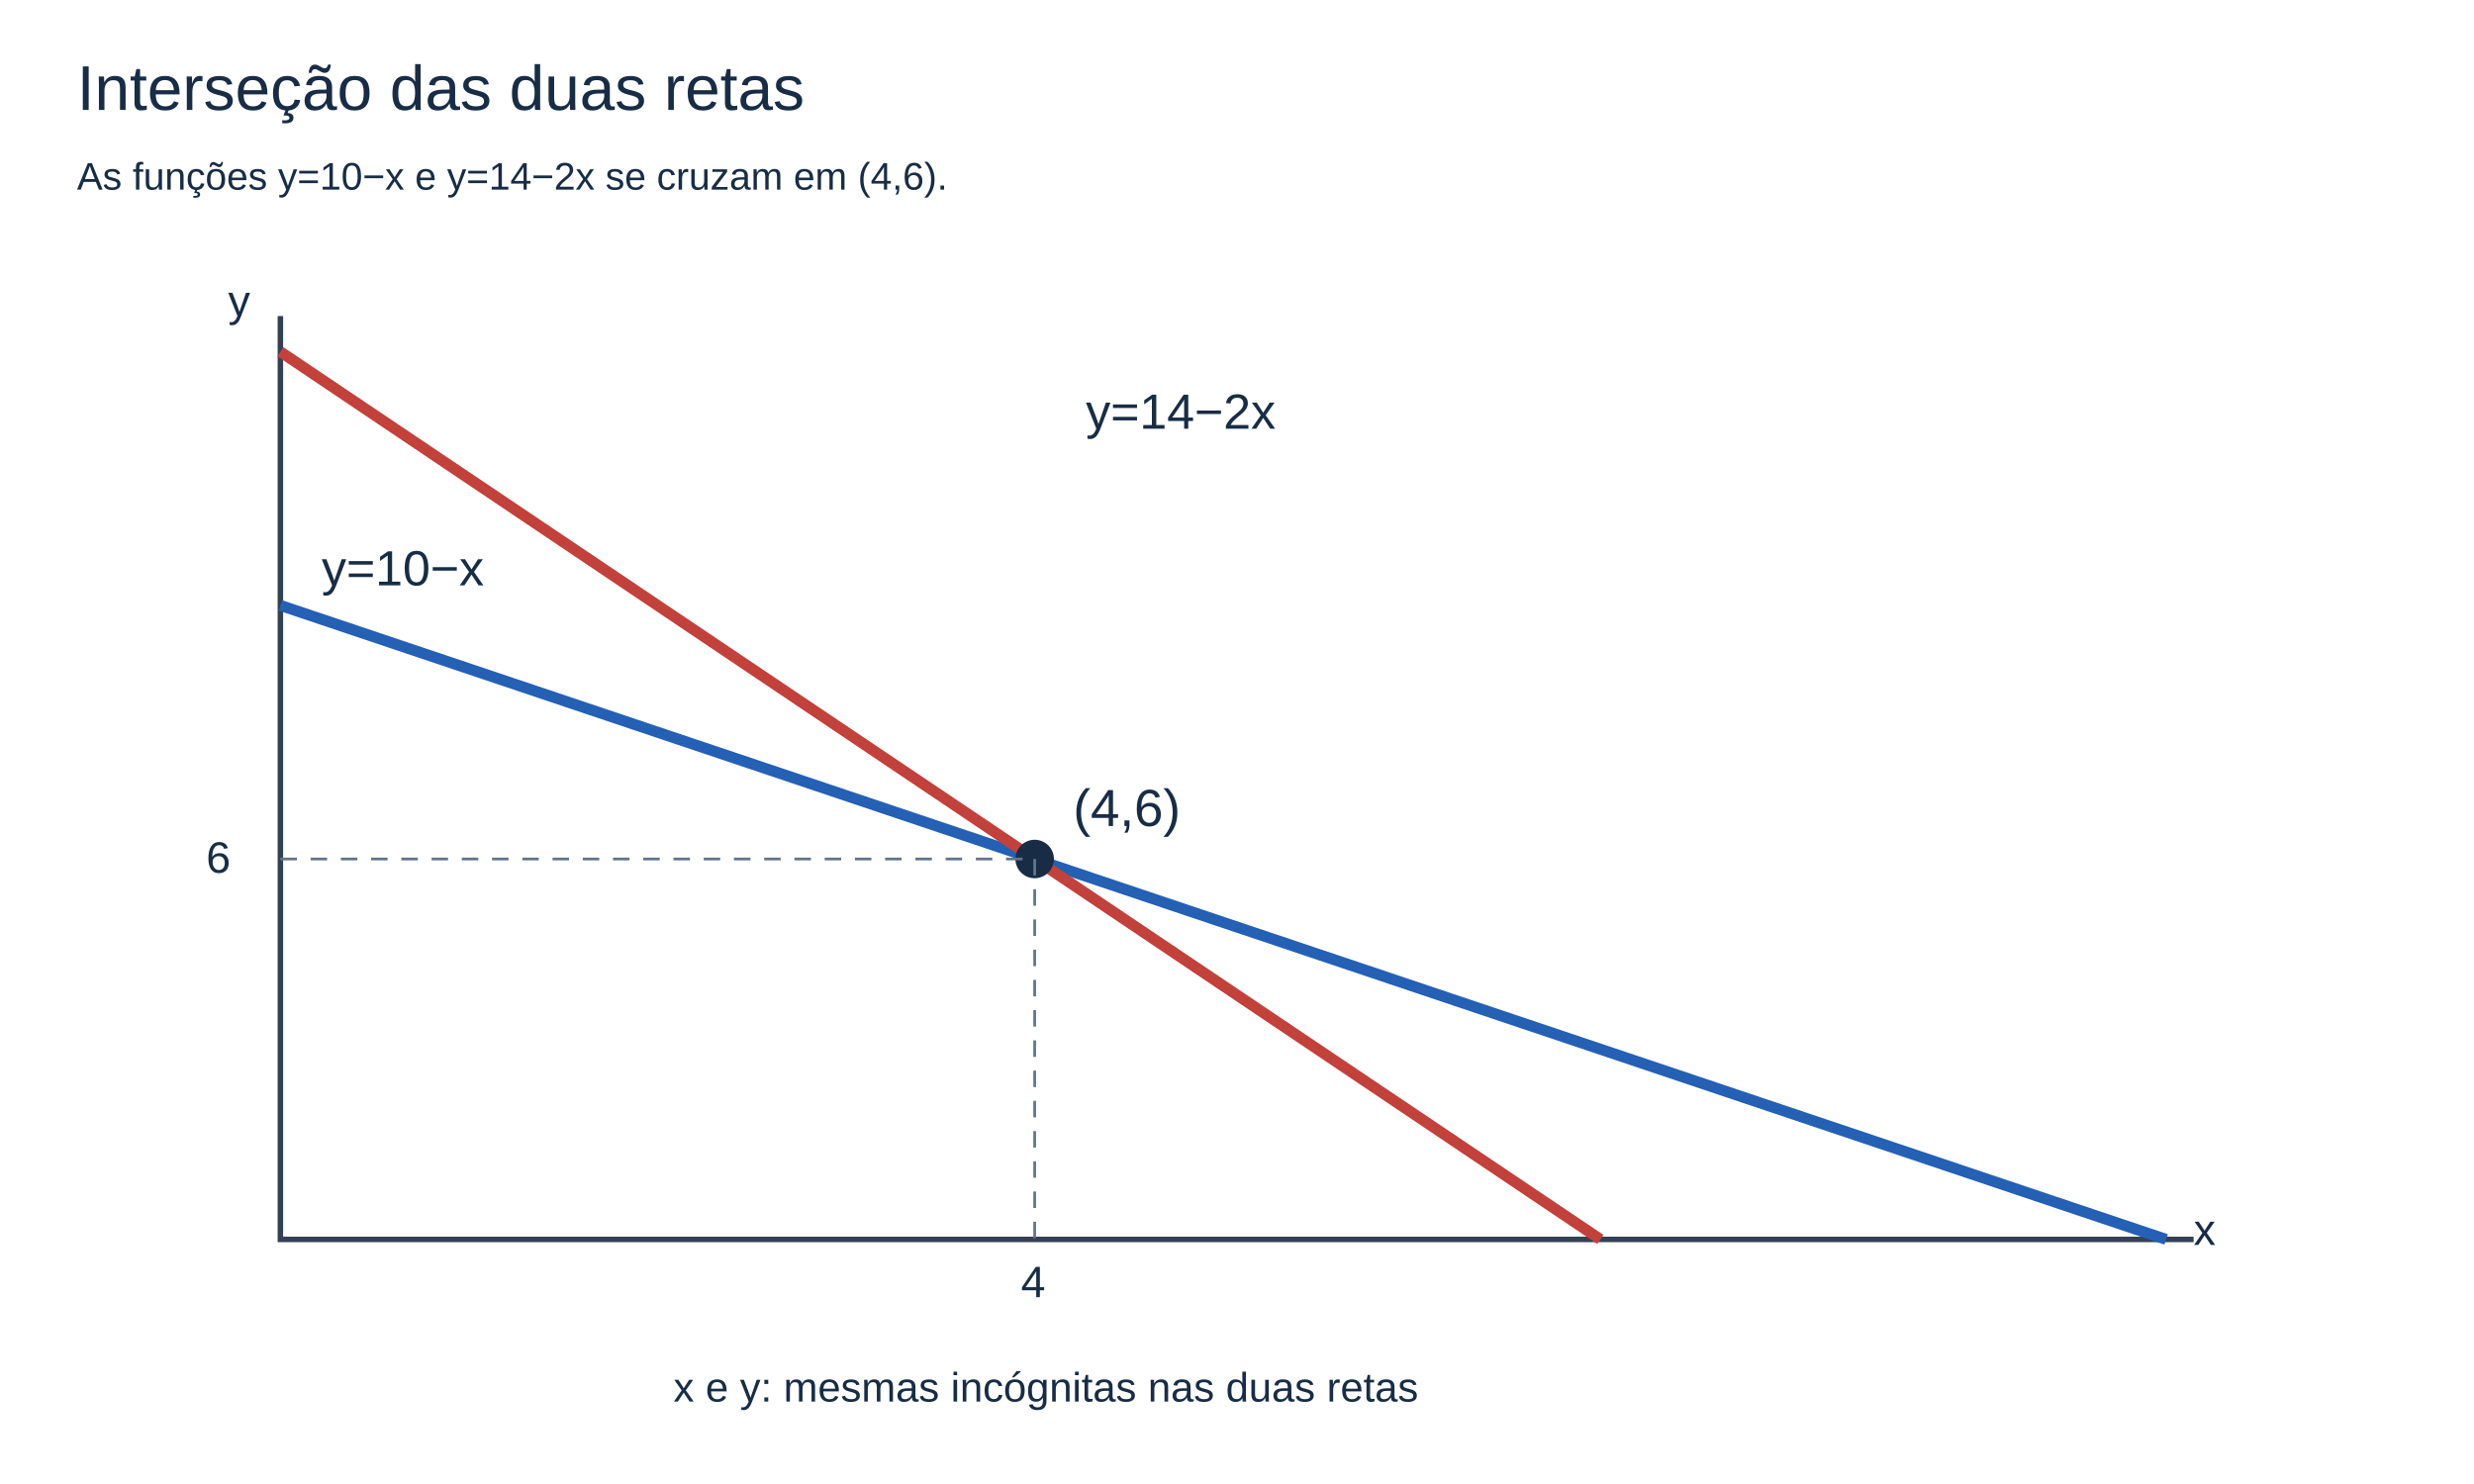
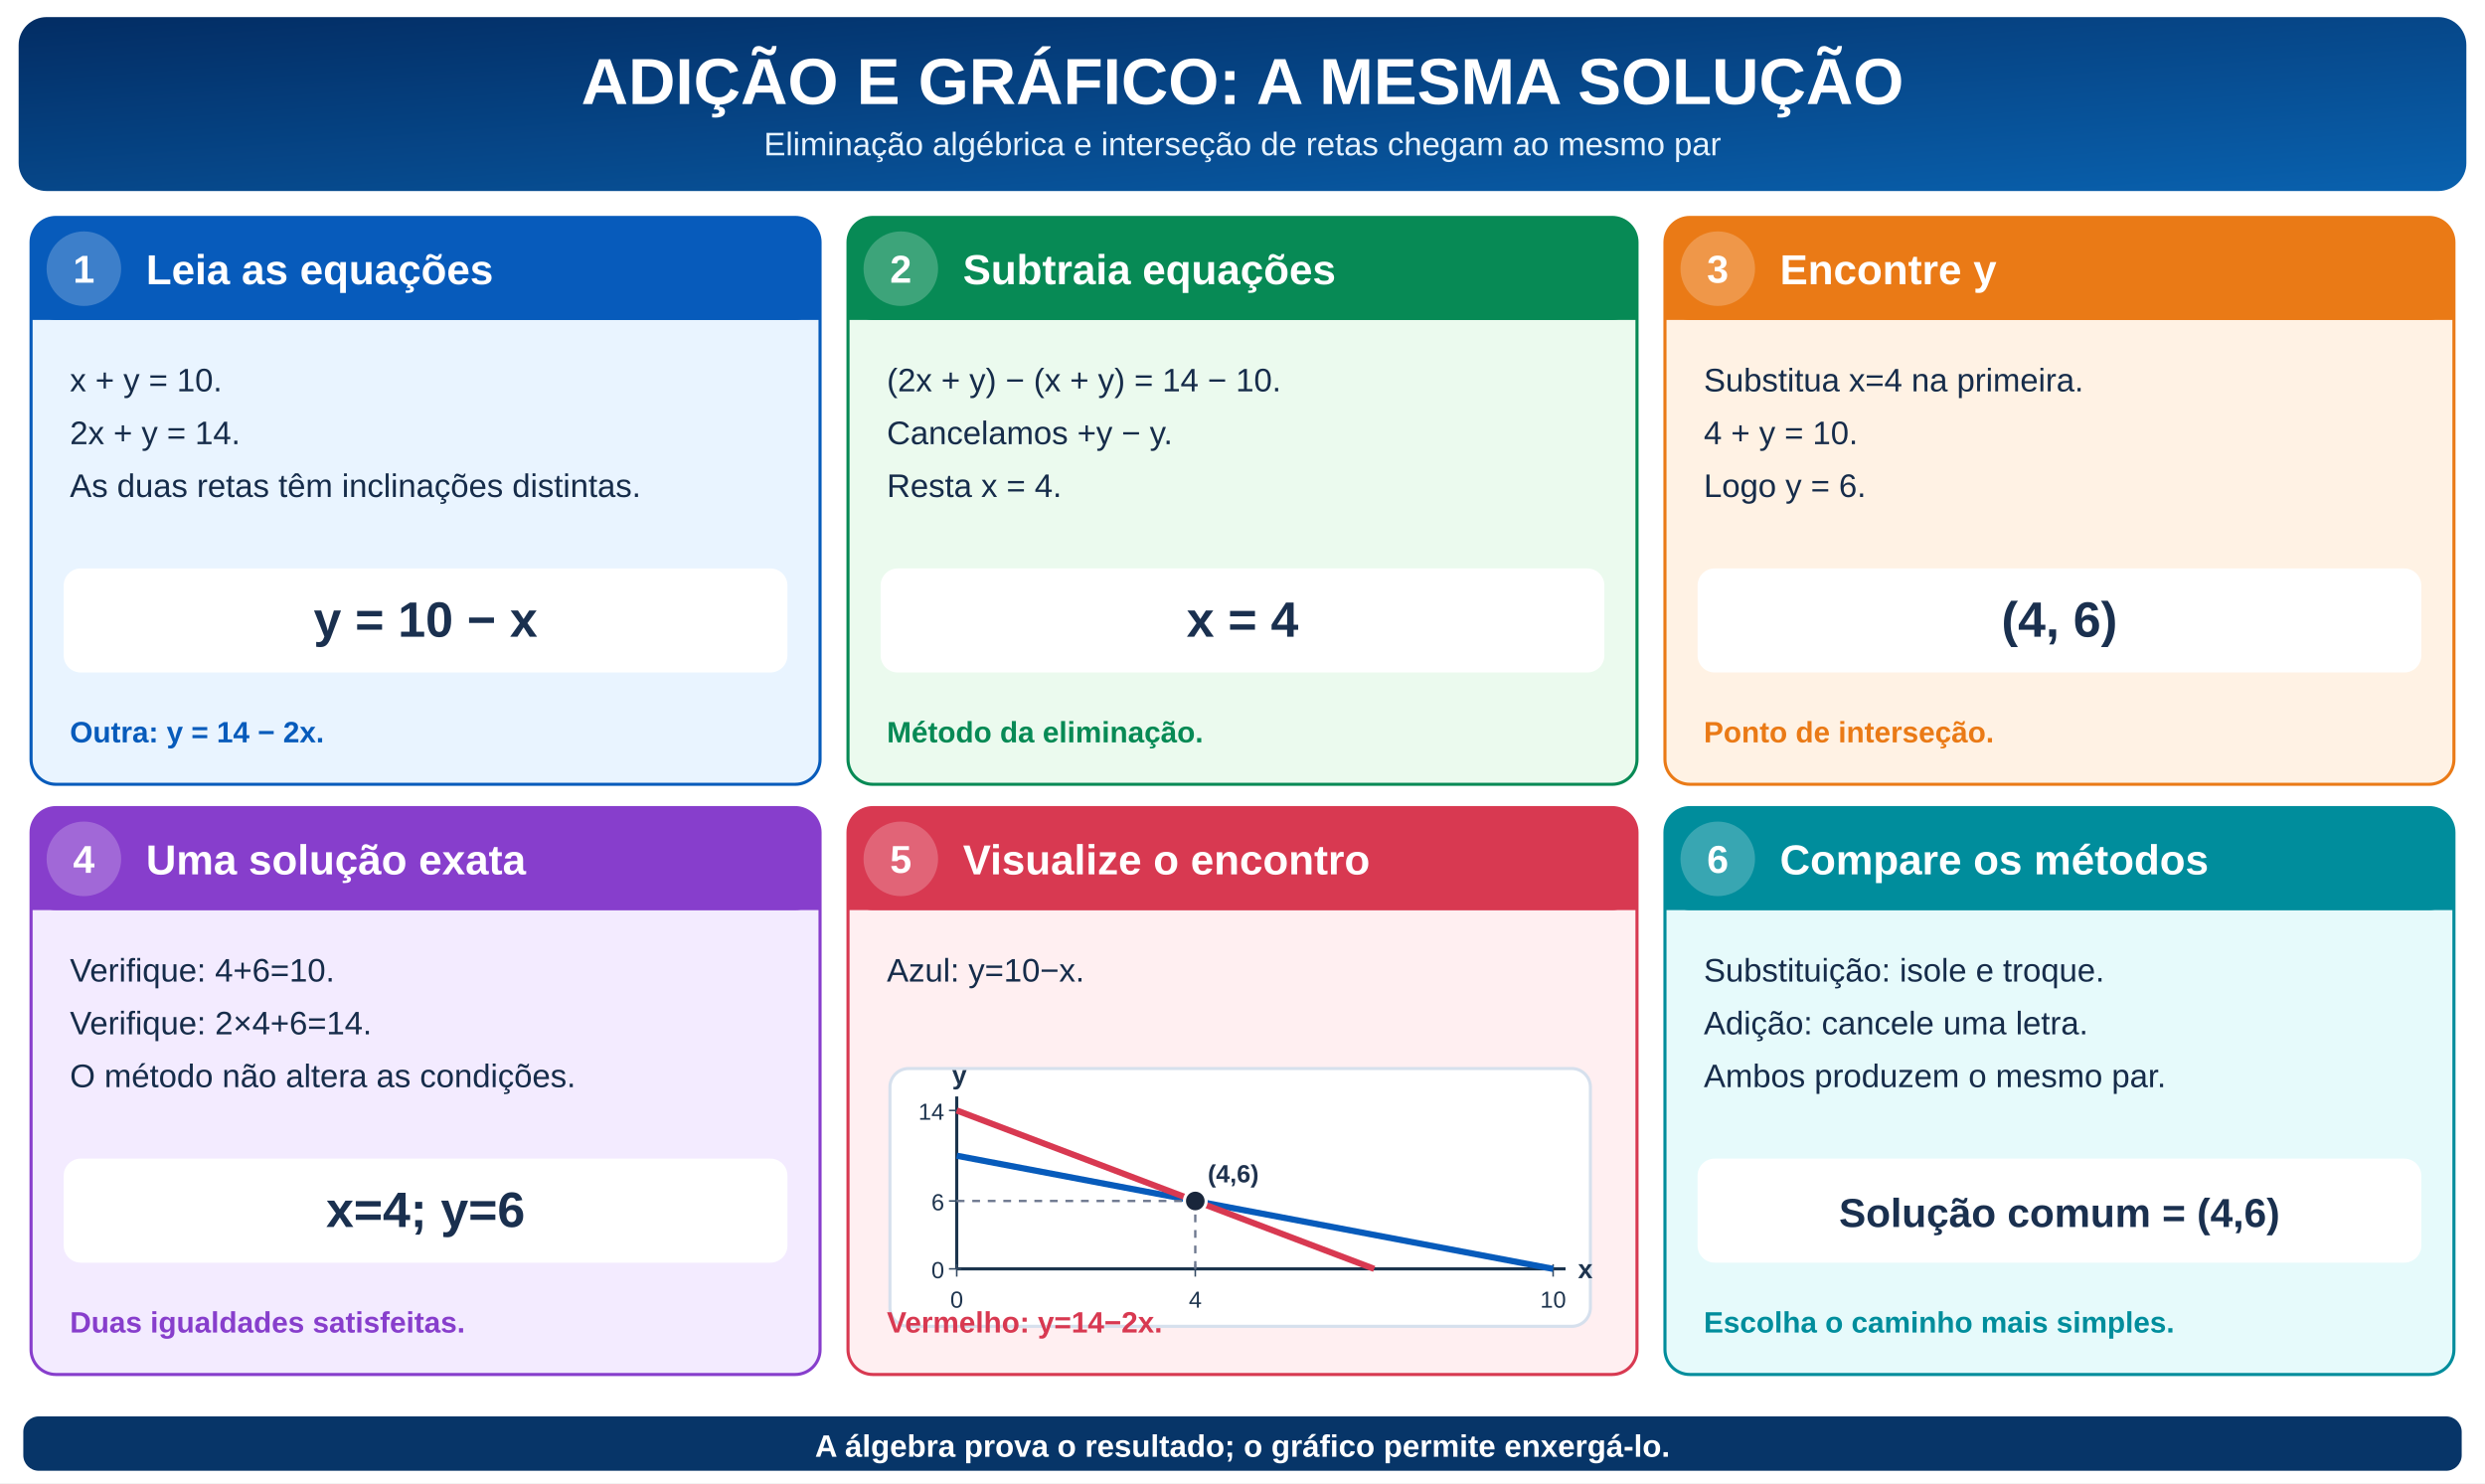
- <svg xmlns="http://www.w3.org/2000/svg" viewBox="0 0 900 540" role="img" aria-labelledby="s-title s-desc">
-   <rect width="900" height="540" fill="#fff" />
-   <text x="28" y="40" font-size="23" font-family="Arial, sans-serif" fill="#182d45">Interseção das duas retas</text>
-   <text x="28" y="69" font-size="14" font-family="Arial, sans-serif" fill="#182d45">As funções y=10−x e y=14−2x se cruzam em (4,6).</text>
-   <g stroke="#344054" stroke-width="2">
-     <path d="M102 115 V451 H798" fill="none" />
-   </g>
-   <path d="M102.0 220.3 L788.0 451.0" stroke="#2460b4" stroke-width="4" fill="none" />
-   <path d="M102.0 128.0 L582.2 451.0" stroke="#c2413b" stroke-width="4" fill="none" />
-   <circle cx="376.4" cy="312.571" r="7" fill="#182d45" />
-   <path d="M376.4 312.571 V451 M102 312.571 H376.4" stroke="#64748b" stroke-dasharray="6 5" fill="none" />
-   <text x="390.4" y="300.571" font-size="19" font-family="Arial, sans-serif" fill="#182d45">(4,6)</text>
-   <text x="371.4" y="472" font-size="16" font-family="Arial, sans-serif" fill="#182d45">4</text>
-   <text x="75" y="317.571" font-size="16" font-family="Arial, sans-serif" fill="#182d45">6</text>
-   <text x="117" y="213" font-size="18" font-family="Arial, sans-serif" fill="#182d45">y=10−x</text>
-   <text x="395" y="156" font-size="18" font-family="Arial, sans-serif" fill="#182d45">y=14−2x</text>
-   <text x="83" y="115" font-size="16" font-family="Arial, sans-serif" fill="#182d45">y</text>
-   <text x="798" y="453" font-size="16" font-family="Arial, sans-serif" fill="#182d45">x</text>
-   <text x="245" y="510" font-size="15" font-family="Arial, sans-serif" fill="#182d45">x e y: mesmas incógnitas nas duas retas</text>
+ <svg xmlns="http://www.w3.org/2000/svg" viewBox="0 0 1600 955" role="img" aria-labelledby="title desc">
+   <rect x="0" y="0" width="1600" height="955" rx="0" fill="#fff" />
+   <defs>
+     <linearGradient id="blue" x1="0" y1="0" x2="1" y2="1">
+       <stop offset="0" stop-color="#032d64" />
+       <stop offset="1" stop-color="#0961ae" />
+     </linearGradient>
+   </defs>
+   <rect x="12" y="11" width="1576" height="112" rx="18" fill="url(#blue)" />
+   <text x="800" y="67" text-anchor="middle" font-family="Arial,DejaVu Sans,sans-serif" font-size="42" font-weight="700" fill="#fff">ADIÇÃO E GRÁFICO: A MESMA SOLUÇÃO</text>
+   <text x="800" y="100" text-anchor="middle" font-family="Arial,DejaVu Sans,sans-serif" font-size="21" font-weight="400" fill="#e6f3ff">Eliminação algébrica e interseção de retas chegam ao mesmo par</text>
+   <rect x="20" y="140" width="508" height="365" rx="16" fill="#e9f4ff" stroke="#075bbb" stroke-width="2" />
+   <rect x="20" y="140" width="508" height="66" rx="16" fill="#075bbb" />
+   <rect x="20" y="189" width="508" height="17" rx="0" fill="#075bbb" />
+   <circle cx="54" cy="173" r="24" fill="#fff" opacity=".22" />
+   <text x="54" y="182" text-anchor="middle" font-family="Arial,DejaVu Sans,sans-serif" font-size="25" font-weight="700" fill="#fff">1</text>
+   <text x="94" y="183" text-anchor="start" font-family="Arial,DejaVu Sans,sans-serif" font-size="27" font-weight="700" fill="#fff">Leia as equações</text>
+   <text x="45" y="252" text-anchor="start" font-family="Arial,DejaVu Sans,sans-serif" font-size="21" font-weight="400" fill="#162c4a">x + y = 10.</text>
+   <text x="45" y="286" text-anchor="start" font-family="Arial,DejaVu Sans,sans-serif" font-size="21" font-weight="400" fill="#162c4a">2x + y = 14.</text>
+   <text x="45" y="320" text-anchor="start" font-family="Arial,DejaVu Sans,sans-serif" font-size="21" font-weight="400" fill="#162c4a">As duas retas têm inclinações distintas.</text>
+   <rect x="41" y="366" width="466" height="67" rx="11" fill="#fff" />
+   <text x="274" y="410" text-anchor="middle" font-family="Arial,DejaVu Sans,sans-serif" font-size="32" font-weight="700" fill="#1a304f">y = 10 − x</text>
+   <text x="45" y="478" text-anchor="start" font-family="Arial,DejaVu Sans,sans-serif" font-size="19" font-weight="700" fill="#075bbb">Outra: y = 14 − 2x.</text>
+   <rect x="546" y="140" width="508" height="365" rx="16" fill="#ebfaee" stroke="#078a55" stroke-width="2" />
+   <rect x="546" y="140" width="508" height="66" rx="16" fill="#078a55" />
+   <rect x="546" y="189" width="508" height="17" rx="0" fill="#078a55" />
+   <circle cx="580" cy="173" r="24" fill="#fff" opacity=".22" />
+   <text x="580" y="182" text-anchor="middle" font-family="Arial,DejaVu Sans,sans-serif" font-size="25" font-weight="700" fill="#fff">2</text>
+   <text x="620" y="183" text-anchor="start" font-family="Arial,DejaVu Sans,sans-serif" font-size="27" font-weight="700" fill="#fff">Subtraia equações</text>
+   <text x="571" y="252" text-anchor="start" font-family="Arial,DejaVu Sans,sans-serif" font-size="21" font-weight="400" fill="#162c4a">(2x + y) − (x + y) = 14 − 10.</text>
+   <text x="571" y="286" text-anchor="start" font-family="Arial,DejaVu Sans,sans-serif" font-size="21" font-weight="400" fill="#162c4a">Cancelamos +y − y.</text>
+   <text x="571" y="320" text-anchor="start" font-family="Arial,DejaVu Sans,sans-serif" font-size="21" font-weight="400" fill="#162c4a">Resta x = 4.</text>
+   <rect x="567" y="366" width="466" height="67" rx="11" fill="#fff" />
+   <text x="800" y="410" text-anchor="middle" font-family="Arial,DejaVu Sans,sans-serif" font-size="32" font-weight="700" fill="#1a304f">x = 4</text>
+   <text x="571" y="478" text-anchor="start" font-family="Arial,DejaVu Sans,sans-serif" font-size="19" font-weight="700" fill="#078a55">Método da eliminação.</text>
+   <rect x="1072" y="140" width="508" height="365" rx="16" fill="#fff2e4" stroke="#ea7a16" stroke-width="2" />
+   <rect x="1072" y="140" width="508" height="66" rx="16" fill="#ea7a16" />
+   <rect x="1072" y="189" width="508" height="17" rx="0" fill="#ea7a16" />
+   <circle cx="1106" cy="173" r="24" fill="#fff" opacity=".22" />
+   <text x="1106" y="182" text-anchor="middle" font-family="Arial,DejaVu Sans,sans-serif" font-size="25" font-weight="700" fill="#fff">3</text>
+   <text x="1146" y="183" text-anchor="start" font-family="Arial,DejaVu Sans,sans-serif" font-size="27" font-weight="700" fill="#fff">Encontre y</text>
+   <text x="1097" y="252" text-anchor="start" font-family="Arial,DejaVu Sans,sans-serif" font-size="21" font-weight="400" fill="#162c4a">Substitua x=4 na primeira.</text>
+   <text x="1097" y="286" text-anchor="start" font-family="Arial,DejaVu Sans,sans-serif" font-size="21" font-weight="400" fill="#162c4a">4 + y = 10.</text>
+   <text x="1097" y="320" text-anchor="start" font-family="Arial,DejaVu Sans,sans-serif" font-size="21" font-weight="400" fill="#162c4a">Logo y = 6.</text>
+   <rect x="1093" y="366" width="466" height="67" rx="11" fill="#fff" />
+   <text x="1326" y="410" text-anchor="middle" font-family="Arial,DejaVu Sans,sans-serif" font-size="32" font-weight="700" fill="#1a304f">(4, 6)</text>
+   <text x="1097" y="478" text-anchor="start" font-family="Arial,DejaVu Sans,sans-serif" font-size="19" font-weight="700" fill="#ea7a16">Ponto de interseção.</text>
+   <rect x="20" y="520" width="508" height="365" rx="16" fill="#f3ebff" stroke="#873ecc" stroke-width="2" />
+   <rect x="20" y="520" width="508" height="66" rx="16" fill="#873ecc" />
+   <rect x="20" y="569" width="508" height="17" rx="0" fill="#873ecc" />
+   <circle cx="54" cy="553" r="24" fill="#fff" opacity=".22" />
+   <text x="54" y="562" text-anchor="middle" font-family="Arial,DejaVu Sans,sans-serif" font-size="25" font-weight="700" fill="#fff">4</text>
+   <text x="94" y="563" text-anchor="start" font-family="Arial,DejaVu Sans,sans-serif" font-size="27" font-weight="700" fill="#fff">Uma solução exata</text>
+   <text x="45" y="632" text-anchor="start" font-family="Arial,DejaVu Sans,sans-serif" font-size="21" font-weight="400" fill="#162c4a">Verifique: 4+6=10.</text>
+   <text x="45" y="666" text-anchor="start" font-family="Arial,DejaVu Sans,sans-serif" font-size="21" font-weight="400" fill="#162c4a">Verifique: 2×4+6=14.</text>
+   <text x="45" y="700" text-anchor="start" font-family="Arial,DejaVu Sans,sans-serif" font-size="21" font-weight="400" fill="#162c4a">O método não altera as condições.</text>
+   <rect x="41" y="746" width="466" height="67" rx="11" fill="#fff" />
+   <text x="274" y="790" text-anchor="middle" font-family="Arial,DejaVu Sans,sans-serif" font-size="32" font-weight="700" fill="#1a304f">x=4; y=6</text>
+   <text x="45" y="858" text-anchor="start" font-family="Arial,DejaVu Sans,sans-serif" font-size="19" font-weight="700" fill="#873ecc">Duas igualdades satisfeitas.</text>
+   <rect x="546" y="520" width="508" height="365" rx="16" fill="#ffeff1" stroke="#d83951" stroke-width="2" />
+   <rect x="546" y="520" width="508" height="66" rx="16" fill="#d83951" />
+   <rect x="546" y="569" width="508" height="17" rx="0" fill="#d83951" />
+   <circle cx="580" cy="553" r="24" fill="#fff" opacity=".22" />
+   <text x="580" y="562" text-anchor="middle" font-family="Arial,DejaVu Sans,sans-serif" font-size="25" font-weight="700" fill="#fff">5</text>
+   <text x="620" y="563" text-anchor="start" font-family="Arial,DejaVu Sans,sans-serif" font-size="27" font-weight="700" fill="#fff">Visualize o encontro</text>
+   <text x="571" y="632" text-anchor="start" font-family="Arial,DejaVu Sans,sans-serif" font-size="21" font-weight="400" fill="#162c4a">Azul: y=10−x.</text>
+   <rect x="573" y="688" width="451" height="166" rx="12" fill="#fff" stroke="#d6e0ed" stroke-width="2" />
+   <line x1="616" y1="817" x2="1008" y2="817" stroke="#1b344d" stroke-width="2" />
+   <line x1="616" y1="817" x2="616" y2="706" stroke="#1b344d" stroke-width="2" />
+   <line x1="616" y1="814" x2="616" y2="822" stroke="#344a63" stroke-width="1" />
+   <text x="616" y="842" text-anchor="middle" font-family="Arial,DejaVu Sans,sans-serif" font-size="15" font-weight="400" fill="#1e344e">0</text>
+   <line x1="769.6" y1="814" x2="769.6" y2="822" stroke="#344a63" stroke-width="1" />
+   <text x="769.6" y="842" text-anchor="middle" font-family="Arial,DejaVu Sans,sans-serif" font-size="15" font-weight="400" fill="#1e344e">4</text>
+   <line x1="1000" y1="814" x2="1000" y2="822" stroke="#344a63" stroke-width="1" />
+   <text x="1000" y="842" text-anchor="middle" font-family="Arial,DejaVu Sans,sans-serif" font-size="15" font-weight="400" fill="#1e344e">10</text>
+   <line x1="611" y1="817" x2="619" y2="817" stroke="#344a63" stroke-width="1" />
+   <text x="608" y="823" text-anchor="end" font-family="Arial,DejaVu Sans,sans-serif" font-size="15" font-weight="400" fill="#1e344e">0</text>
+   <line x1="611" y1="773.286" x2="619" y2="773.286" stroke="#344a63" stroke-width="1" />
+   <text x="608" y="779.286" text-anchor="end" font-family="Arial,DejaVu Sans,sans-serif" font-size="15" font-weight="400" fill="#1e344e">6</text>
+   <line x1="611" y1="715" x2="619" y2="715" stroke="#344a63" stroke-width="1" />
+   <text x="608" y="721" text-anchor="end" font-family="Arial,DejaVu Sans,sans-serif" font-size="15" font-weight="400" fill="#1e344e">14</text>
+   <text x="1016" y="823" text-anchor="start" font-family="Arial,DejaVu Sans,sans-serif" font-size="17" font-weight="700" fill="#1e344e">x</text>
+   <text x="613" y="698" text-anchor="start" font-family="Arial,DejaVu Sans,sans-serif" font-size="17" font-weight="700" fill="#1e344e">y</text>
+   <polyline points="616,744.143 1000,817" fill="none" stroke="#075bbb" stroke-width="4" />
+   <polyline points="616,715 884.8,817" fill="none" stroke="#d83951" stroke-width="4" />
+   <line x1="769.6" y1="817" x2="769.6" y2="773.286" stroke="#6c778e" stroke-width="1.5" stroke-dasharray="5 5" />
+   <line x1="616" y1="773.286" x2="769.6" y2="773.286" stroke="#6c778e" stroke-width="1.5" stroke-dasharray="5 5" />
+   <circle cx="769.6" cy="773.286" r="7" fill="#19263b" stroke="#fff" stroke-width="2" />
+   <text x="777.6" y="761.286" text-anchor="start" font-family="Arial,DejaVu Sans,sans-serif" font-size="16" font-weight="700" fill="#1f324e">(4,6)</text>
+   <text x="571" y="858" text-anchor="start" font-family="Arial,DejaVu Sans,sans-serif" font-size="19" font-weight="700" fill="#d83951">Vermelho: y=14−2x.</text>
+   <rect x="1072" y="520" width="508" height="365" rx="16" fill="#e6fafb" stroke="#008d9c" stroke-width="2" />
+   <rect x="1072" y="520" width="508" height="66" rx="16" fill="#008d9c" />
+   <rect x="1072" y="569" width="508" height="17" rx="0" fill="#008d9c" />
+   <circle cx="1106" cy="553" r="24" fill="#fff" opacity=".22" />
+   <text x="1106" y="562" text-anchor="middle" font-family="Arial,DejaVu Sans,sans-serif" font-size="25" font-weight="700" fill="#fff">6</text>
+   <text x="1146" y="563" text-anchor="start" font-family="Arial,DejaVu Sans,sans-serif" font-size="27" font-weight="700" fill="#fff">Compare os métodos</text>
+   <text x="1097" y="632" text-anchor="start" font-family="Arial,DejaVu Sans,sans-serif" font-size="21" font-weight="400" fill="#162c4a">Substituição: isole e troque.</text>
+   <text x="1097" y="666" text-anchor="start" font-family="Arial,DejaVu Sans,sans-serif" font-size="21" font-weight="400" fill="#162c4a">Adição: cancele uma letra.</text>
+   <text x="1097" y="700" text-anchor="start" font-family="Arial,DejaVu Sans,sans-serif" font-size="21" font-weight="400" fill="#162c4a">Ambos produzem o mesmo par.</text>
+   <rect x="1093" y="746" width="466" height="67" rx="11" fill="#fff" />
+   <text x="1326" y="790" text-anchor="middle" font-family="Arial,DejaVu Sans,sans-serif" font-size="26" font-weight="700" fill="#1a304f">Solução comum = (4,6)</text>
+   <text x="1097" y="858" text-anchor="start" font-family="Arial,DejaVu Sans,sans-serif" font-size="19" font-weight="700" fill="#008d9c">Escolha o caminho mais simples.</text>
+   <rect x="15" y="912" width="1570" height="35" rx="10" fill="#073568" />
+   <text x="800" y="938" text-anchor="middle" font-family="Arial,DejaVu Sans,sans-serif" font-size="20" font-weight="700" fill="#fff">A álgebra prova o resultado; o gráfico permite enxergá-lo.</text>
</svg>
